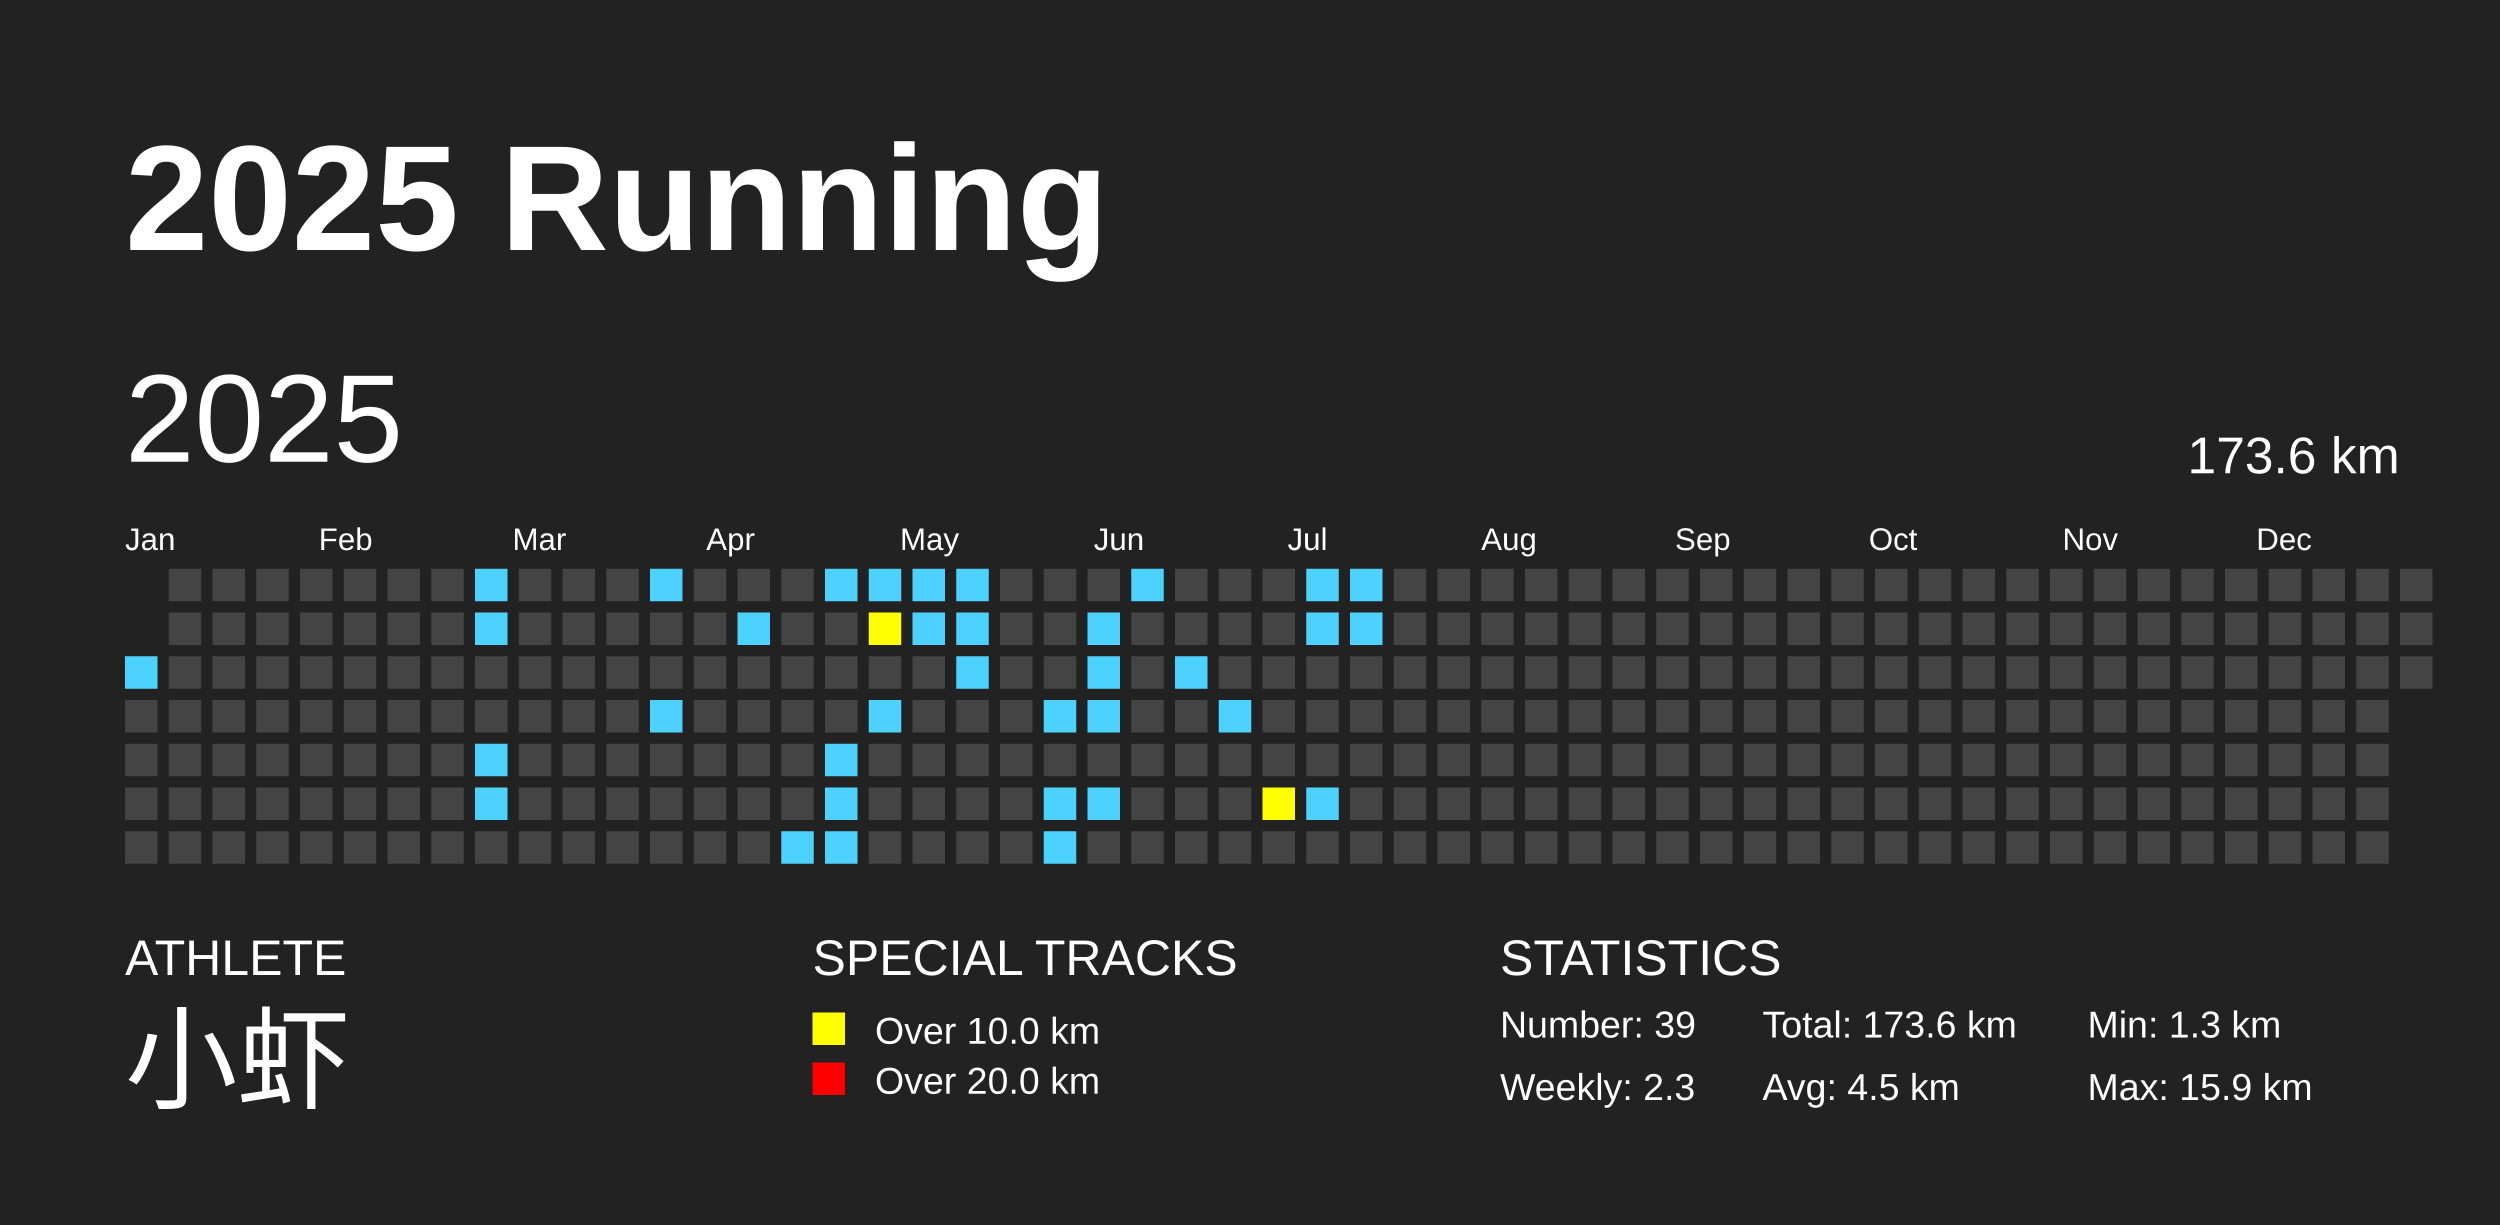
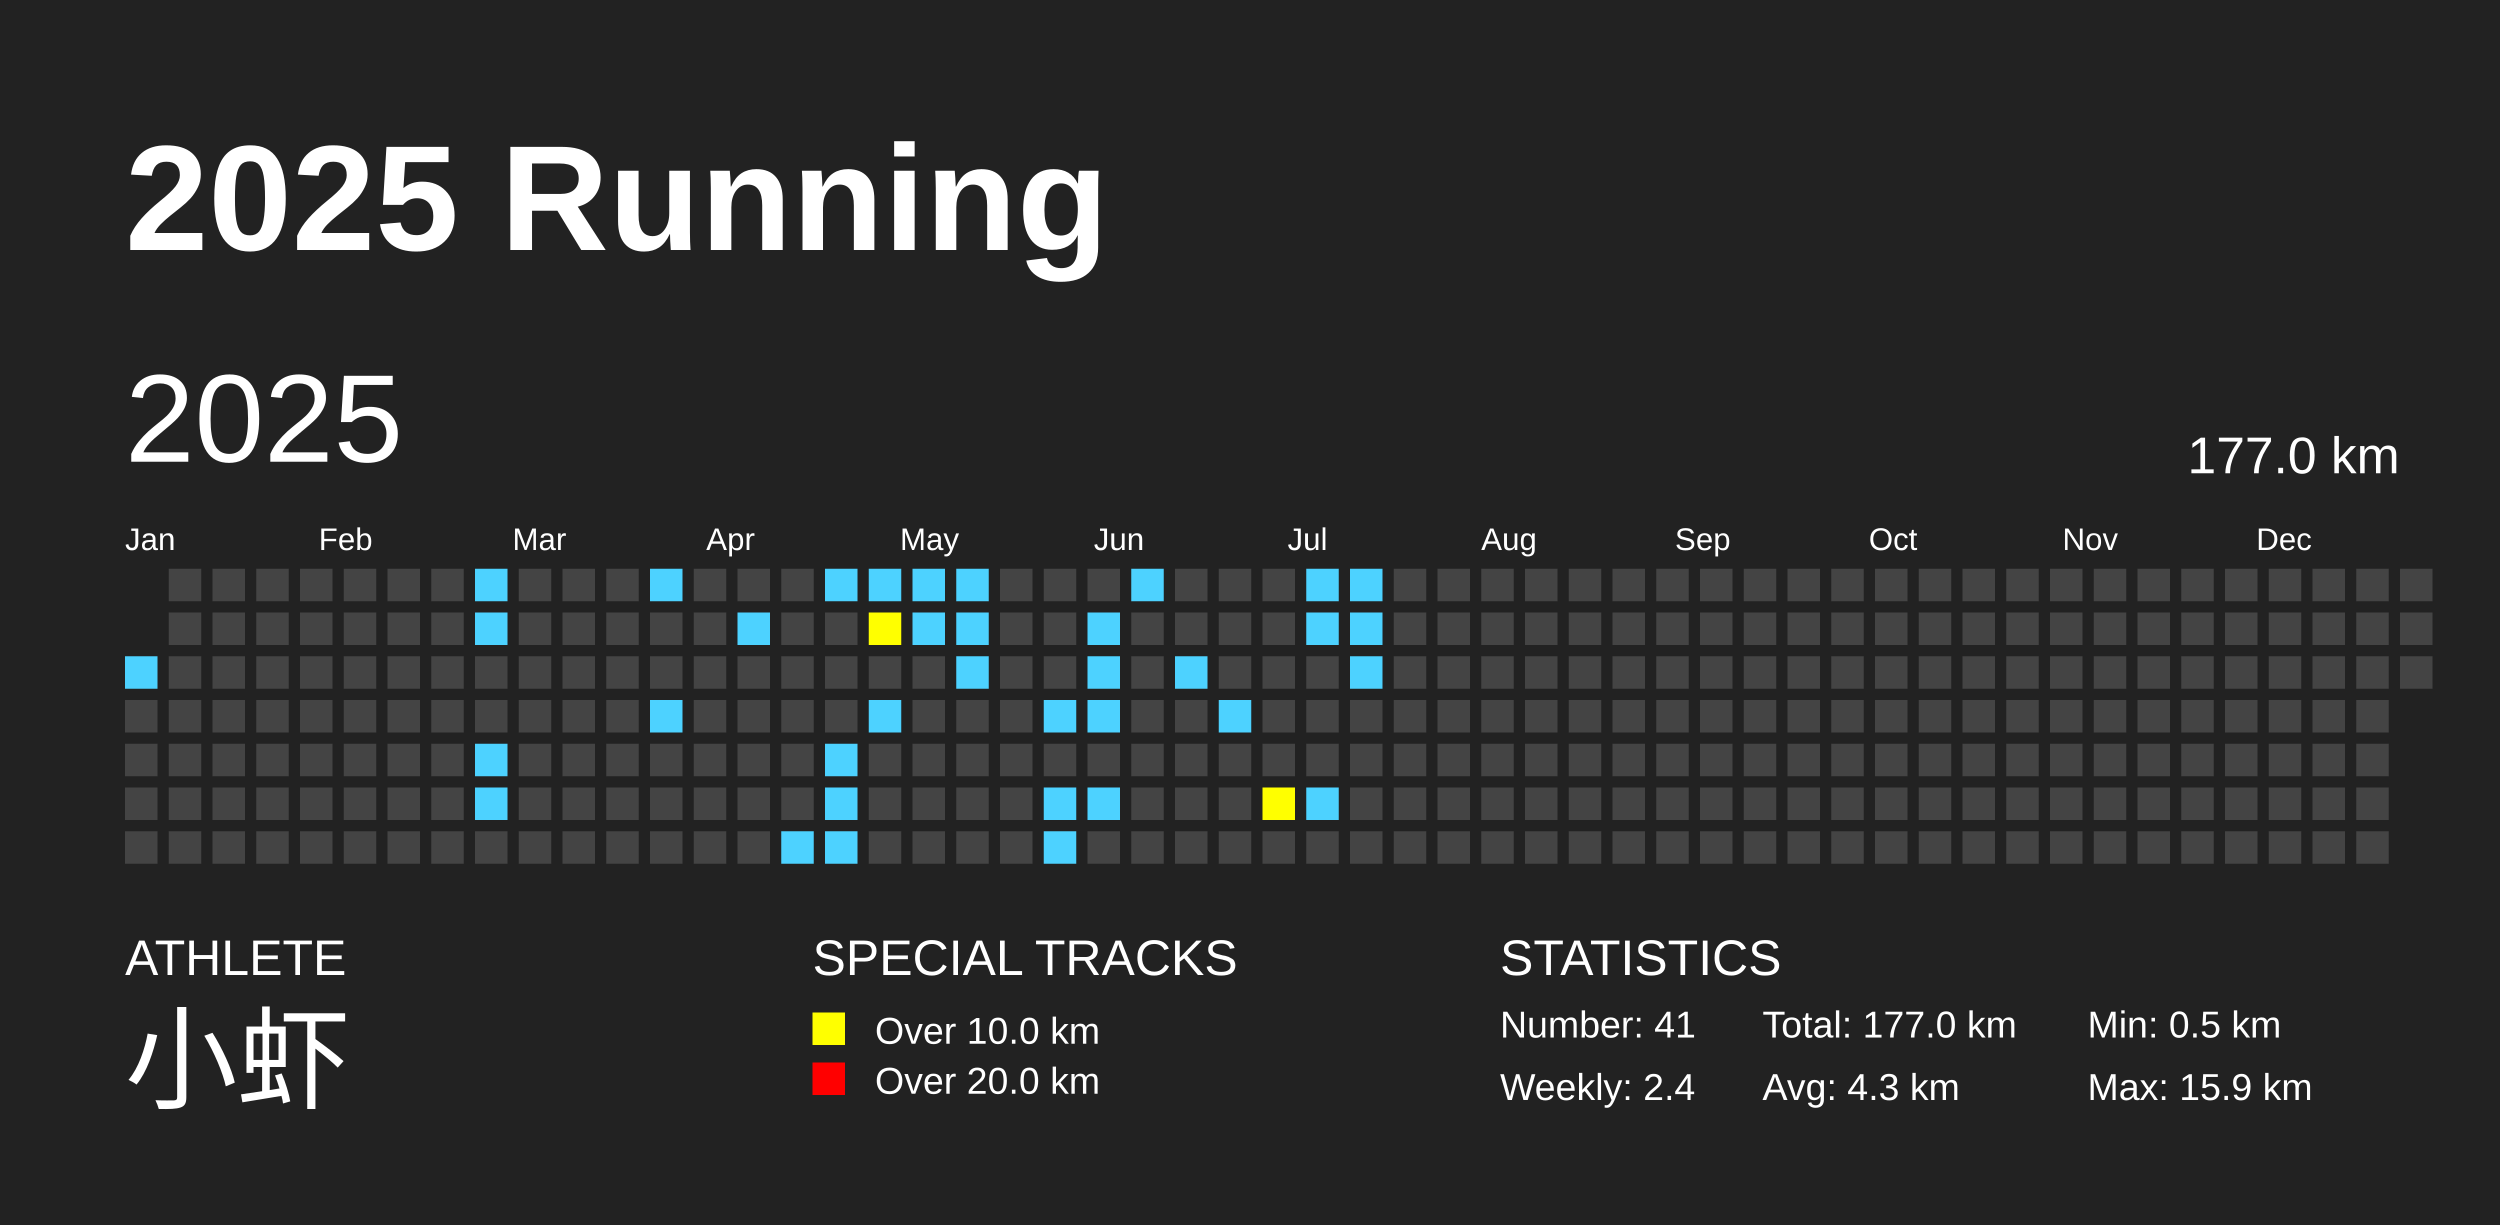
<svg xmlns="http://www.w3.org/2000/svg" baseProfile="full" height="98mm" version="1.1" viewBox="0,0,200,98" width="200mm">
  <defs />
  <rect fill="#222222" height="98" width="200" x="0" y="0" />
  <text fill="#FFFFFF" style="font-size:12px; font-family:Arial; font-weight:bold;" x="10" y="20">2025 Running</text>
  <text fill="#FFFFFF" style="font-size:4px; font-family:Arial" x="10" y="78">ATHLETE</text>
  <text fill="#FFFFFF" style="font-size:9px; font-family:Arial" x="10" y="88">小虾</text>
  <text fill="#FFFFFF" style="font-size:4px; font-family:Arial" x="65" y="78">SPECIAL TRACKS</text>
  <rect fill="yellow" height="2.6" width="2.6" x="65" y="81" />
  <text fill="#FFFFFF" style="font-size:3px; font-family:Arial" x="70" y="83.5">Over 10.0 km</text>
  <rect fill="red" height="2.6" width="2.6" x="65" y="85" />
  <text fill="#FFFFFF" style="font-size:3px; font-family:Arial" x="70" y="87.5">Over 20.0 km</text>
  <text fill="#FFFFFF" style="font-size:4px; font-family:Arial" x="120" y="78">STATISTICS</text>
-   <text fill="#FFFFFF" style="font-size:3px; font-family:Arial" x="120" y="83">Number: 39</text>
-   <text fill="#FFFFFF" style="font-size:3px; font-family:Arial" x="120" y="88">Weekly: 2.3</text>
-   <text fill="#FFFFFF" style="font-size:3px; font-family:Arial" x="141" y="83">Total: 173.6 km</text>
-   <text fill="#FFFFFF" style="font-size:3px; font-family:Arial" x="141" y="88">Avg: 4.5 km</text>
-   <text fill="#FFFFFF" style="font-size:3px; font-family:Arial" x="167" y="83">Min: 1.3 km</text>
+   <text fill="#FFFFFF" style="font-size:3px; font-family:Arial" x="120" y="83">Number: 41</text>
+   <text fill="#FFFFFF" style="font-size:3px; font-family:Arial" x="120" y="88">Weekly: 2.4</text>
+   <text fill="#FFFFFF" style="font-size:3px; font-family:Arial" x="141" y="83">Total: 177.0 km</text>
+   <text fill="#FFFFFF" style="font-size:3px; font-family:Arial" x="141" y="88">Avg: 4.3 km</text>
+   <text fill="#FFFFFF" style="font-size:3px; font-family:Arial" x="167" y="83">Min: 0.5 km</text>
  <text fill="#FFFFFF" style="font-size:3px; font-family:Arial" x="167" y="88">Max: 15.9 km</text>
  <text dominant-baseline="hanging" fill="#FFFFFF" style="font-size:10.0px; font-family:Arial;" x="10" y="30">2025</text>
-   <text dominant-baseline="hanging" fill="#FFFFFF" style="font-size:4.125px; font-family:Arial;" x="175" y="35">173.6 km</text>
+   <text dominant-baseline="hanging" fill="#FFFFFF" style="font-size:4.125px; font-family:Arial;" x="175" y="35">177.0 km</text>
  <text fill="#FFFFFF" style="font-size:2.5px; font-family:Arial" x="10.0" y="44">Jan</text>
  <text fill="#FFFFFF" style="font-size:2.5px; font-family:Arial" x="25.5" y="44">Feb</text>
  <text fill="#FFFFFF" style="font-size:2.5px; font-family:Arial" x="41.0" y="44">Mar</text>
  <text fill="#FFFFFF" style="font-size:2.5px; font-family:Arial" x="56.5" y="44">Apr</text>
  <text fill="#FFFFFF" style="font-size:2.5px; font-family:Arial" x="72.0" y="44">May</text>
  <text fill="#FFFFFF" style="font-size:2.5px; font-family:Arial" x="87.5" y="44">Jun</text>
  <text fill="#FFFFFF" style="font-size:2.5px; font-family:Arial" x="103.0" y="44">Jul</text>
  <text fill="#FFFFFF" style="font-size:2.5px; font-family:Arial" x="118.5" y="44">Aug</text>
  <text fill="#FFFFFF" style="font-size:2.5px; font-family:Arial" x="134.0" y="44">Sep</text>
  <text fill="#FFFFFF" style="font-size:2.5px; font-family:Arial" x="149.5" y="44">Oct</text>
  <text fill="#FFFFFF" style="font-size:2.5px; font-family:Arial" x="165.0" y="44">Nov</text>
  <text fill="#FFFFFF" style="font-size:2.5px; font-family:Arial" x="180.5" y="44">Dec</text>
  <rect fill="#4DD2FF" height="2.6" width="2.6" x="10.0" y="52.5" />
  <rect fill="#444444" height="2.6" width="2.6" x="10.0" y="56.0" />
  <rect fill="#444444" height="2.6" width="2.6" x="10.0" y="59.5" />
  <rect fill="#444444" height="2.6" width="2.6" x="10.0" y="63.0" />
  <rect fill="#444444" height="2.6" width="2.6" x="10.0" y="66.5" />
  <rect fill="#444444" height="2.6" width="2.6" x="13.5" y="45.5" />
  <rect fill="#444444" height="2.6" width="2.6" x="13.5" y="49.0" />
  <rect fill="#444444" height="2.6" width="2.6" x="13.5" y="52.5" />
  <rect fill="#444444" height="2.6" width="2.6" x="13.5" y="56.0" />
  <rect fill="#444444" height="2.6" width="2.6" x="13.5" y="59.5" />
  <rect fill="#444444" height="2.6" width="2.6" x="13.5" y="63.0" />
  <rect fill="#444444" height="2.6" width="2.6" x="13.5" y="66.5" />
  <rect fill="#444444" height="2.6" width="2.6" x="17.0" y="45.5" />
  <rect fill="#444444" height="2.6" width="2.6" x="17.0" y="49.0" />
  <rect fill="#444444" height="2.6" width="2.6" x="17.0" y="52.5" />
  <rect fill="#444444" height="2.6" width="2.6" x="17.0" y="56.0" />
  <rect fill="#444444" height="2.6" width="2.6" x="17.0" y="59.5" />
  <rect fill="#444444" height="2.6" width="2.6" x="17.0" y="63.0" />
  <rect fill="#444444" height="2.6" width="2.6" x="17.0" y="66.5" />
  <rect fill="#444444" height="2.6" width="2.6" x="20.5" y="45.5" />
  <rect fill="#444444" height="2.6" width="2.6" x="20.5" y="49.0" />
  <rect fill="#444444" height="2.6" width="2.6" x="20.5" y="52.5" />
  <rect fill="#444444" height="2.6" width="2.6" x="20.5" y="56.0" />
  <rect fill="#444444" height="2.6" width="2.6" x="20.5" y="59.5" />
  <rect fill="#444444" height="2.6" width="2.6" x="20.5" y="63.0" />
  <rect fill="#444444" height="2.6" width="2.6" x="20.5" y="66.5" />
  <rect fill="#444444" height="2.6" width="2.6" x="24.0" y="45.5" />
  <rect fill="#444444" height="2.6" width="2.6" x="24.0" y="49.0" />
  <rect fill="#444444" height="2.6" width="2.6" x="24.0" y="52.5" />
  <rect fill="#444444" height="2.6" width="2.6" x="24.0" y="56.0" />
  <rect fill="#444444" height="2.6" width="2.6" x="24.0" y="59.5" />
  <rect fill="#444444" height="2.6" width="2.6" x="24.0" y="63.0" />
  <rect fill="#444444" height="2.6" width="2.6" x="24.0" y="66.5" />
  <rect fill="#444444" height="2.6" width="2.6" x="27.5" y="45.5" />
  <rect fill="#444444" height="2.6" width="2.6" x="27.5" y="49.0" />
  <rect fill="#444444" height="2.6" width="2.6" x="27.5" y="52.5" />
  <rect fill="#444444" height="2.6" width="2.6" x="27.5" y="56.0" />
  <rect fill="#444444" height="2.6" width="2.6" x="27.5" y="59.5" />
  <rect fill="#444444" height="2.6" width="2.6" x="27.5" y="63.0" />
  <rect fill="#444444" height="2.6" width="2.6" x="27.5" y="66.5" />
  <rect fill="#444444" height="2.6" width="2.6" x="31.0" y="45.5" />
  <rect fill="#444444" height="2.6" width="2.6" x="31.0" y="49.0" />
  <rect fill="#444444" height="2.6" width="2.6" x="31.0" y="52.5" />
  <rect fill="#444444" height="2.6" width="2.6" x="31.0" y="56.0" />
  <rect fill="#444444" height="2.6" width="2.6" x="31.0" y="59.5" />
  <rect fill="#444444" height="2.6" width="2.6" x="31.0" y="63.0" />
  <rect fill="#444444" height="2.6" width="2.6" x="31.0" y="66.5" />
  <rect fill="#444444" height="2.6" width="2.6" x="34.5" y="45.5" />
  <rect fill="#444444" height="2.6" width="2.6" x="34.5" y="49.0" />
  <rect fill="#444444" height="2.6" width="2.6" x="34.5" y="52.5" />
  <rect fill="#444444" height="2.6" width="2.6" x="34.5" y="56.0" />
  <rect fill="#444444" height="2.6" width="2.6" x="34.5" y="59.5" />
  <rect fill="#444444" height="2.6" width="2.6" x="34.5" y="63.0" />
  <rect fill="#444444" height="2.6" width="2.6" x="34.5" y="66.5" />
  <rect fill="#4DD2FF" height="2.6" width="2.6" x="38.0" y="45.5" />
  <rect fill="#4DD2FF" height="2.6" width="2.6" x="38.0" y="49.0" />
  <rect fill="#444444" height="2.6" width="2.6" x="38.0" y="52.5" />
  <rect fill="#444444" height="2.6" width="2.6" x="38.0" y="56.0" />
  <rect fill="#4DD2FF" height="2.6" width="2.6" x="38.0" y="59.5" />
  <rect fill="#4DD2FF" height="2.6" width="2.6" x="38.0" y="63.0" />
  <rect fill="#444444" height="2.6" width="2.6" x="38.0" y="66.5" />
  <rect fill="#444444" height="2.6" width="2.6" x="41.5" y="45.5" />
  <rect fill="#444444" height="2.6" width="2.6" x="41.5" y="49.0" />
  <rect fill="#444444" height="2.6" width="2.6" x="41.5" y="52.5" />
  <rect fill="#444444" height="2.6" width="2.6" x="41.5" y="56.0" />
  <rect fill="#444444" height="2.6" width="2.6" x="41.5" y="59.5" />
  <rect fill="#444444" height="2.6" width="2.6" x="41.5" y="63.0" />
  <rect fill="#444444" height="2.6" width="2.6" x="41.5" y="66.5" />
  <rect fill="#444444" height="2.6" width="2.6" x="45.0" y="45.5" />
  <rect fill="#444444" height="2.6" width="2.6" x="45.0" y="49.0" />
  <rect fill="#444444" height="2.6" width="2.6" x="45.0" y="52.5" />
  <rect fill="#444444" height="2.6" width="2.6" x="45.0" y="56.0" />
  <rect fill="#444444" height="2.6" width="2.6" x="45.0" y="59.5" />
  <rect fill="#444444" height="2.6" width="2.6" x="45.0" y="63.0" />
  <rect fill="#444444" height="2.6" width="2.6" x="45.0" y="66.5" />
  <rect fill="#444444" height="2.6" width="2.6" x="48.5" y="45.5" />
  <rect fill="#444444" height="2.6" width="2.6" x="48.5" y="49.0" />
  <rect fill="#444444" height="2.6" width="2.6" x="48.5" y="52.5" />
  <rect fill="#444444" height="2.6" width="2.6" x="48.5" y="56.0" />
  <rect fill="#444444" height="2.6" width="2.6" x="48.5" y="59.5" />
  <rect fill="#444444" height="2.6" width="2.6" x="48.5" y="63.0" />
  <rect fill="#444444" height="2.6" width="2.6" x="48.5" y="66.5" />
  <rect fill="#4DD2FF" height="2.6" width="2.6" x="52.0" y="45.5" />
  <rect fill="#444444" height="2.6" width="2.6" x="52.0" y="49.0" />
  <rect fill="#444444" height="2.6" width="2.6" x="52.0" y="52.5" />
  <rect fill="#4DD2FF" height="2.6" width="2.6" x="52.0" y="56.0" />
  <rect fill="#444444" height="2.6" width="2.6" x="52.0" y="59.5" />
  <rect fill="#444444" height="2.6" width="2.6" x="52.0" y="63.0" />
  <rect fill="#444444" height="2.6" width="2.6" x="52.0" y="66.5" />
  <rect fill="#444444" height="2.6" width="2.6" x="55.5" y="45.5" />
  <rect fill="#444444" height="2.6" width="2.6" x="55.5" y="49.0" />
  <rect fill="#444444" height="2.6" width="2.6" x="55.5" y="52.5" />
  <rect fill="#444444" height="2.6" width="2.6" x="55.5" y="56.0" />
  <rect fill="#444444" height="2.6" width="2.6" x="55.5" y="59.5" />
  <rect fill="#444444" height="2.6" width="2.6" x="55.5" y="63.0" />
  <rect fill="#444444" height="2.6" width="2.6" x="55.5" y="66.5" />
  <rect fill="#444444" height="2.6" width="2.6" x="59.0" y="45.5" />
  <rect fill="#4DD2FF" height="2.6" width="2.6" x="59.0" y="49.0" />
  <rect fill="#444444" height="2.6" width="2.6" x="59.0" y="52.5" />
  <rect fill="#444444" height="2.6" width="2.6" x="59.0" y="56.0" />
  <rect fill="#444444" height="2.6" width="2.6" x="59.0" y="59.5" />
  <rect fill="#444444" height="2.6" width="2.6" x="59.0" y="63.0" />
  <rect fill="#444444" height="2.6" width="2.6" x="59.0" y="66.5" />
  <rect fill="#444444" height="2.6" width="2.6" x="62.5" y="45.5" />
  <rect fill="#444444" height="2.6" width="2.6" x="62.5" y="49.0" />
  <rect fill="#444444" height="2.6" width="2.6" x="62.5" y="52.5" />
  <rect fill="#444444" height="2.6" width="2.6" x="62.5" y="56.0" />
  <rect fill="#444444" height="2.6" width="2.6" x="62.5" y="59.5" />
  <rect fill="#444444" height="2.6" width="2.6" x="62.5" y="63.0" />
  <rect fill="#4DD2FF" height="2.6" width="2.6" x="62.5" y="66.5" />
  <rect fill="#4DD2FF" height="2.6" width="2.6" x="66.0" y="45.5" />
  <rect fill="#444444" height="2.6" width="2.6" x="66.0" y="49.0" />
  <rect fill="#444444" height="2.6" width="2.6" x="66.0" y="52.5" />
  <rect fill="#444444" height="2.6" width="2.6" x="66.0" y="56.0" />
  <rect fill="#4DD2FF" height="2.6" width="2.6" x="66.0" y="59.5" />
  <rect fill="#4DD2FF" height="2.6" width="2.6" x="66.0" y="63.0" />
  <rect fill="#4DD2FF" height="2.6" width="2.6" x="66.0" y="66.5" />
  <rect fill="#4DD2FF" height="2.6" width="2.6" x="69.5" y="45.5" />
  <rect fill="yellow" height="2.6" width="2.6" x="69.5" y="49.0" />
  <rect fill="#444444" height="2.6" width="2.6" x="69.5" y="52.5" />
  <rect fill="#4DD2FF" height="2.6" width="2.6" x="69.5" y="56.0" />
  <rect fill="#444444" height="2.6" width="2.6" x="69.5" y="59.5" />
  <rect fill="#444444" height="2.6" width="2.6" x="69.5" y="63.0" />
  <rect fill="#444444" height="2.6" width="2.6" x="69.5" y="66.5" />
  <rect fill="#4DD2FF" height="2.6" width="2.6" x="73.0" y="45.5" />
  <rect fill="#4DD2FF" height="2.6" width="2.6" x="73.0" y="49.0" />
  <rect fill="#444444" height="2.6" width="2.6" x="73.0" y="52.5" />
  <rect fill="#444444" height="2.6" width="2.6" x="73.0" y="56.0" />
  <rect fill="#444444" height="2.6" width="2.6" x="73.0" y="59.5" />
  <rect fill="#444444" height="2.6" width="2.6" x="73.0" y="63.0" />
  <rect fill="#444444" height="2.6" width="2.6" x="73.0" y="66.5" />
  <rect fill="#4DD2FF" height="2.6" width="2.6" x="76.5" y="45.5" />
  <rect fill="#4DD2FF" height="2.6" width="2.6" x="76.5" y="49.0" />
  <rect fill="#4DD2FF" height="2.6" width="2.6" x="76.5" y="52.5" />
  <rect fill="#444444" height="2.6" width="2.6" x="76.5" y="56.0" />
  <rect fill="#444444" height="2.6" width="2.6" x="76.5" y="59.5" />
  <rect fill="#444444" height="2.6" width="2.6" x="76.5" y="63.0" />
  <rect fill="#444444" height="2.6" width="2.6" x="76.5" y="66.5" />
  <rect fill="#444444" height="2.6" width="2.6" x="80.0" y="45.5" />
  <rect fill="#444444" height="2.6" width="2.6" x="80.0" y="49.0" />
  <rect fill="#444444" height="2.6" width="2.6" x="80.0" y="52.5" />
  <rect fill="#444444" height="2.6" width="2.6" x="80.0" y="56.0" />
  <rect fill="#444444" height="2.6" width="2.6" x="80.0" y="59.5" />
  <rect fill="#444444" height="2.6" width="2.6" x="80.0" y="63.0" />
  <rect fill="#444444" height="2.6" width="2.6" x="80.0" y="66.5" />
  <rect fill="#444444" height="2.6" width="2.6" x="83.5" y="45.5" />
  <rect fill="#444444" height="2.6" width="2.6" x="83.5" y="49.0" />
  <rect fill="#444444" height="2.6" width="2.6" x="83.5" y="52.5" />
  <rect fill="#4DD2FF" height="2.6" width="2.6" x="83.5" y="56.0" />
  <rect fill="#444444" height="2.6" width="2.6" x="83.5" y="59.5" />
  <rect fill="#4DD2FF" height="2.6" width="2.6" x="83.5" y="63.0" />
  <rect fill="#4DD2FF" height="2.6" width="2.6" x="83.5" y="66.5" />
  <rect fill="#444444" height="2.6" width="2.6" x="87.0" y="45.5" />
  <rect fill="#4DD2FF" height="2.6" width="2.6" x="87.0" y="49.0" />
  <rect fill="#4DD2FF" height="2.6" width="2.6" x="87.0" y="52.5" />
  <rect fill="#4DD2FF" height="2.6" width="2.6" x="87.0" y="56.0" />
  <rect fill="#444444" height="2.6" width="2.6" x="87.0" y="59.5" />
  <rect fill="#4DD2FF" height="2.6" width="2.6" x="87.0" y="63.0" />
  <rect fill="#444444" height="2.6" width="2.6" x="87.0" y="66.5" />
  <rect fill="#4DD2FF" height="2.6" width="2.6" x="90.5" y="45.5" />
  <rect fill="#444444" height="2.6" width="2.6" x="90.5" y="49.0" />
  <rect fill="#444444" height="2.6" width="2.6" x="90.5" y="52.5" />
  <rect fill="#444444" height="2.6" width="2.6" x="90.5" y="56.0" />
  <rect fill="#444444" height="2.6" width="2.6" x="90.5" y="59.5" />
  <rect fill="#444444" height="2.6" width="2.6" x="90.5" y="63.0" />
  <rect fill="#444444" height="2.6" width="2.6" x="90.5" y="66.5" />
  <rect fill="#444444" height="2.6" width="2.6" x="94.0" y="45.5" />
  <rect fill="#444444" height="2.6" width="2.6" x="94.0" y="49.0" />
  <rect fill="#4DD2FF" height="2.6" width="2.6" x="94.0" y="52.5" />
  <rect fill="#444444" height="2.6" width="2.6" x="94.0" y="56.0" />
  <rect fill="#444444" height="2.6" width="2.6" x="94.0" y="59.5" />
  <rect fill="#444444" height="2.6" width="2.6" x="94.0" y="63.0" />
  <rect fill="#444444" height="2.6" width="2.6" x="94.0" y="66.5" />
  <rect fill="#444444" height="2.6" width="2.6" x="97.5" y="45.5" />
  <rect fill="#444444" height="2.6" width="2.6" x="97.5" y="49.0" />
  <rect fill="#444444" height="2.6" width="2.6" x="97.5" y="52.5" />
  <rect fill="#4DD2FF" height="2.6" width="2.6" x="97.5" y="56.0" />
  <rect fill="#444444" height="2.6" width="2.6" x="97.5" y="59.5" />
  <rect fill="#444444" height="2.6" width="2.6" x="97.5" y="63.0" />
  <rect fill="#444444" height="2.6" width="2.6" x="97.5" y="66.5" />
  <rect fill="#444444" height="2.6" width="2.6" x="101.0" y="45.5" />
  <rect fill="#444444" height="2.6" width="2.6" x="101.0" y="49.0" />
  <rect fill="#444444" height="2.6" width="2.6" x="101.0" y="52.5" />
  <rect fill="#444444" height="2.6" width="2.6" x="101.0" y="56.0" />
  <rect fill="#444444" height="2.6" width="2.6" x="101.0" y="59.5" />
  <rect fill="yellow" height="2.6" width="2.6" x="101.0" y="63.0" />
  <rect fill="#444444" height="2.6" width="2.6" x="101.0" y="66.5" />
  <rect fill="#4DD2FF" height="2.6" width="2.6" x="104.5" y="45.5" />
  <rect fill="#4DD2FF" height="2.6" width="2.6" x="104.5" y="49.0" />
  <rect fill="#444444" height="2.6" width="2.6" x="104.5" y="52.5" />
  <rect fill="#444444" height="2.6" width="2.6" x="104.5" y="56.0" />
  <rect fill="#444444" height="2.6" width="2.6" x="104.5" y="59.5" />
  <rect fill="#4DD2FF" height="2.6" width="2.6" x="104.5" y="63.0" />
  <rect fill="#444444" height="2.6" width="2.6" x="104.5" y="66.5" />
  <rect fill="#4DD2FF" height="2.6" width="2.6" x="108.0" y="45.5" />
  <rect fill="#4DD2FF" height="2.6" width="2.6" x="108.0" y="49.0" />
-   <rect fill="#444444" height="2.6" width="2.6" x="108.0" y="52.5" />
+   <rect fill="#4DD2FF" height="2.6" width="2.6" x="108.0" y="52.5" />
  <rect fill="#444444" height="2.6" width="2.6" x="108.0" y="56.0" />
  <rect fill="#444444" height="2.6" width="2.6" x="108.0" y="59.5" />
  <rect fill="#444444" height="2.6" width="2.6" x="108.0" y="63.0" />
  <rect fill="#444444" height="2.6" width="2.6" x="108.0" y="66.5" />
  <rect fill="#444444" height="2.6" width="2.6" x="111.5" y="45.5" />
  <rect fill="#444444" height="2.6" width="2.6" x="111.5" y="49.0" />
  <rect fill="#444444" height="2.6" width="2.6" x="111.5" y="52.5" />
  <rect fill="#444444" height="2.6" width="2.6" x="111.5" y="56.0" />
  <rect fill="#444444" height="2.6" width="2.6" x="111.5" y="59.5" />
  <rect fill="#444444" height="2.6" width="2.6" x="111.5" y="63.0" />
  <rect fill="#444444" height="2.6" width="2.6" x="111.5" y="66.5" />
  <rect fill="#444444" height="2.6" width="2.6" x="115.0" y="45.5" />
  <rect fill="#444444" height="2.6" width="2.6" x="115.0" y="49.0" />
  <rect fill="#444444" height="2.6" width="2.6" x="115.0" y="52.5" />
  <rect fill="#444444" height="2.6" width="2.6" x="115.0" y="56.0" />
  <rect fill="#444444" height="2.6" width="2.6" x="115.0" y="59.5" />
  <rect fill="#444444" height="2.6" width="2.6" x="115.0" y="63.0" />
  <rect fill="#444444" height="2.6" width="2.6" x="115.0" y="66.5" />
  <rect fill="#444444" height="2.6" width="2.6" x="118.5" y="45.5" />
  <rect fill="#444444" height="2.6" width="2.6" x="118.5" y="49.0" />
  <rect fill="#444444" height="2.6" width="2.6" x="118.5" y="52.5" />
  <rect fill="#444444" height="2.6" width="2.6" x="118.5" y="56.0" />
  <rect fill="#444444" height="2.6" width="2.6" x="118.5" y="59.5" />
  <rect fill="#444444" height="2.6" width="2.6" x="118.5" y="63.0" />
  <rect fill="#444444" height="2.6" width="2.6" x="118.5" y="66.5" />
  <rect fill="#444444" height="2.6" width="2.6" x="122.0" y="45.5" />
  <rect fill="#444444" height="2.6" width="2.6" x="122.0" y="49.0" />
  <rect fill="#444444" height="2.6" width="2.6" x="122.0" y="52.5" />
  <rect fill="#444444" height="2.6" width="2.6" x="122.0" y="56.0" />
  <rect fill="#444444" height="2.6" width="2.6" x="122.0" y="59.5" />
  <rect fill="#444444" height="2.6" width="2.6" x="122.0" y="63.0" />
  <rect fill="#444444" height="2.6" width="2.6" x="122.0" y="66.5" />
  <rect fill="#444444" height="2.6" width="2.6" x="125.5" y="45.5" />
  <rect fill="#444444" height="2.6" width="2.6" x="125.5" y="49.0" />
  <rect fill="#444444" height="2.6" width="2.6" x="125.5" y="52.5" />
  <rect fill="#444444" height="2.6" width="2.6" x="125.5" y="56.0" />
  <rect fill="#444444" height="2.6" width="2.6" x="125.5" y="59.5" />
  <rect fill="#444444" height="2.6" width="2.6" x="125.5" y="63.0" />
  <rect fill="#444444" height="2.6" width="2.6" x="125.5" y="66.5" />
  <rect fill="#444444" height="2.6" width="2.6" x="129.0" y="45.5" />
  <rect fill="#444444" height="2.6" width="2.6" x="129.0" y="49.0" />
  <rect fill="#444444" height="2.6" width="2.6" x="129.0" y="52.5" />
  <rect fill="#444444" height="2.6" width="2.6" x="129.0" y="56.0" />
  <rect fill="#444444" height="2.6" width="2.6" x="129.0" y="59.5" />
  <rect fill="#444444" height="2.6" width="2.6" x="129.0" y="63.0" />
  <rect fill="#444444" height="2.6" width="2.6" x="129.0" y="66.5" />
  <rect fill="#444444" height="2.6" width="2.6" x="132.5" y="45.5" />
  <rect fill="#444444" height="2.6" width="2.6" x="132.5" y="49.0" />
  <rect fill="#444444" height="2.6" width="2.6" x="132.5" y="52.5" />
  <rect fill="#444444" height="2.6" width="2.6" x="132.5" y="56.0" />
  <rect fill="#444444" height="2.6" width="2.6" x="132.5" y="59.5" />
  <rect fill="#444444" height="2.6" width="2.6" x="132.5" y="63.0" />
  <rect fill="#444444" height="2.6" width="2.6" x="132.5" y="66.5" />
  <rect fill="#444444" height="2.6" width="2.6" x="136.0" y="45.5" />
  <rect fill="#444444" height="2.6" width="2.6" x="136.0" y="49.0" />
  <rect fill="#444444" height="2.6" width="2.6" x="136.0" y="52.5" />
  <rect fill="#444444" height="2.6" width="2.6" x="136.0" y="56.0" />
  <rect fill="#444444" height="2.6" width="2.6" x="136.0" y="59.5" />
  <rect fill="#444444" height="2.6" width="2.6" x="136.0" y="63.0" />
  <rect fill="#444444" height="2.6" width="2.6" x="136.0" y="66.5" />
  <rect fill="#444444" height="2.6" width="2.6" x="139.5" y="45.5" />
  <rect fill="#444444" height="2.6" width="2.6" x="139.5" y="49.0" />
  <rect fill="#444444" height="2.6" width="2.6" x="139.5" y="52.5" />
  <rect fill="#444444" height="2.6" width="2.6" x="139.5" y="56.0" />
  <rect fill="#444444" height="2.6" width="2.6" x="139.5" y="59.5" />
  <rect fill="#444444" height="2.6" width="2.6" x="139.5" y="63.0" />
  <rect fill="#444444" height="2.6" width="2.6" x="139.5" y="66.5" />
  <rect fill="#444444" height="2.6" width="2.6" x="143.0" y="45.5" />
  <rect fill="#444444" height="2.6" width="2.6" x="143.0" y="49.0" />
  <rect fill="#444444" height="2.6" width="2.6" x="143.0" y="52.5" />
  <rect fill="#444444" height="2.6" width="2.6" x="143.0" y="56.0" />
  <rect fill="#444444" height="2.6" width="2.6" x="143.0" y="59.5" />
  <rect fill="#444444" height="2.6" width="2.6" x="143.0" y="63.0" />
  <rect fill="#444444" height="2.6" width="2.6" x="143.0" y="66.5" />
  <rect fill="#444444" height="2.6" width="2.6" x="146.5" y="45.5" />
  <rect fill="#444444" height="2.6" width="2.6" x="146.5" y="49.0" />
  <rect fill="#444444" height="2.6" width="2.6" x="146.5" y="52.5" />
  <rect fill="#444444" height="2.6" width="2.6" x="146.5" y="56.0" />
  <rect fill="#444444" height="2.6" width="2.6" x="146.5" y="59.5" />
  <rect fill="#444444" height="2.6" width="2.6" x="146.5" y="63.0" />
  <rect fill="#444444" height="2.6" width="2.6" x="146.5" y="66.5" />
  <rect fill="#444444" height="2.6" width="2.6" x="150.0" y="45.5" />
  <rect fill="#444444" height="2.6" width="2.6" x="150.0" y="49.0" />
  <rect fill="#444444" height="2.6" width="2.6" x="150.0" y="52.5" />
  <rect fill="#444444" height="2.6" width="2.6" x="150.0" y="56.0" />
  <rect fill="#444444" height="2.6" width="2.6" x="150.0" y="59.5" />
  <rect fill="#444444" height="2.6" width="2.6" x="150.0" y="63.0" />
  <rect fill="#444444" height="2.6" width="2.6" x="150.0" y="66.5" />
  <rect fill="#444444" height="2.6" width="2.6" x="153.5" y="45.5" />
  <rect fill="#444444" height="2.6" width="2.6" x="153.5" y="49.0" />
  <rect fill="#444444" height="2.6" width="2.6" x="153.5" y="52.5" />
  <rect fill="#444444" height="2.6" width="2.6" x="153.5" y="56.0" />
  <rect fill="#444444" height="2.6" width="2.6" x="153.5" y="59.5" />
  <rect fill="#444444" height="2.6" width="2.6" x="153.5" y="63.0" />
  <rect fill="#444444" height="2.6" width="2.6" x="153.5" y="66.5" />
  <rect fill="#444444" height="2.6" width="2.6" x="157.0" y="45.5" />
  <rect fill="#444444" height="2.6" width="2.6" x="157.0" y="49.0" />
  <rect fill="#444444" height="2.6" width="2.6" x="157.0" y="52.5" />
  <rect fill="#444444" height="2.6" width="2.6" x="157.0" y="56.0" />
  <rect fill="#444444" height="2.6" width="2.6" x="157.0" y="59.5" />
  <rect fill="#444444" height="2.6" width="2.6" x="157.0" y="63.0" />
  <rect fill="#444444" height="2.6" width="2.6" x="157.0" y="66.5" />
  <rect fill="#444444" height="2.6" width="2.6" x="160.5" y="45.5" />
  <rect fill="#444444" height="2.6" width="2.6" x="160.5" y="49.0" />
  <rect fill="#444444" height="2.6" width="2.6" x="160.5" y="52.5" />
  <rect fill="#444444" height="2.6" width="2.6" x="160.5" y="56.0" />
  <rect fill="#444444" height="2.6" width="2.6" x="160.5" y="59.5" />
  <rect fill="#444444" height="2.6" width="2.6" x="160.5" y="63.0" />
  <rect fill="#444444" height="2.6" width="2.6" x="160.5" y="66.5" />
  <rect fill="#444444" height="2.6" width="2.6" x="164.0" y="45.5" />
  <rect fill="#444444" height="2.6" width="2.6" x="164.0" y="49.0" />
  <rect fill="#444444" height="2.6" width="2.6" x="164.0" y="52.5" />
  <rect fill="#444444" height="2.6" width="2.6" x="164.0" y="56.0" />
  <rect fill="#444444" height="2.6" width="2.6" x="164.0" y="59.5" />
  <rect fill="#444444" height="2.6" width="2.6" x="164.0" y="63.0" />
  <rect fill="#444444" height="2.6" width="2.6" x="164.0" y="66.5" />
  <rect fill="#444444" height="2.6" width="2.6" x="167.5" y="45.5" />
  <rect fill="#444444" height="2.6" width="2.6" x="167.5" y="49.0" />
  <rect fill="#444444" height="2.6" width="2.6" x="167.5" y="52.5" />
  <rect fill="#444444" height="2.6" width="2.6" x="167.5" y="56.0" />
  <rect fill="#444444" height="2.6" width="2.6" x="167.5" y="59.5" />
  <rect fill="#444444" height="2.6" width="2.6" x="167.5" y="63.0" />
  <rect fill="#444444" height="2.6" width="2.6" x="167.5" y="66.5" />
  <rect fill="#444444" height="2.6" width="2.6" x="171.0" y="45.5" />
  <rect fill="#444444" height="2.6" width="2.6" x="171.0" y="49.0" />
  <rect fill="#444444" height="2.6" width="2.6" x="171.0" y="52.5" />
  <rect fill="#444444" height="2.6" width="2.6" x="171.0" y="56.0" />
  <rect fill="#444444" height="2.6" width="2.6" x="171.0" y="59.5" />
  <rect fill="#444444" height="2.6" width="2.6" x="171.0" y="63.0" />
  <rect fill="#444444" height="2.6" width="2.6" x="171.0" y="66.5" />
  <rect fill="#444444" height="2.6" width="2.6" x="174.5" y="45.5" />
  <rect fill="#444444" height="2.6" width="2.6" x="174.5" y="49.0" />
  <rect fill="#444444" height="2.6" width="2.6" x="174.5" y="52.5" />
  <rect fill="#444444" height="2.6" width="2.6" x="174.5" y="56.0" />
  <rect fill="#444444" height="2.6" width="2.6" x="174.5" y="59.5" />
  <rect fill="#444444" height="2.6" width="2.6" x="174.5" y="63.0" />
  <rect fill="#444444" height="2.6" width="2.6" x="174.5" y="66.5" />
  <rect fill="#444444" height="2.6" width="2.6" x="178.0" y="45.5" />
  <rect fill="#444444" height="2.6" width="2.6" x="178.0" y="49.0" />
  <rect fill="#444444" height="2.6" width="2.6" x="178.0" y="52.5" />
  <rect fill="#444444" height="2.6" width="2.6" x="178.0" y="56.0" />
  <rect fill="#444444" height="2.6" width="2.6" x="178.0" y="59.5" />
  <rect fill="#444444" height="2.6" width="2.6" x="178.0" y="63.0" />
  <rect fill="#444444" height="2.6" width="2.6" x="178.0" y="66.5" />
  <rect fill="#444444" height="2.6" width="2.6" x="181.5" y="45.5" />
  <rect fill="#444444" height="2.6" width="2.6" x="181.5" y="49.0" />
  <rect fill="#444444" height="2.6" width="2.6" x="181.5" y="52.5" />
  <rect fill="#444444" height="2.6" width="2.6" x="181.5" y="56.0" />
  <rect fill="#444444" height="2.6" width="2.6" x="181.5" y="59.5" />
  <rect fill="#444444" height="2.6" width="2.6" x="181.5" y="63.0" />
  <rect fill="#444444" height="2.6" width="2.6" x="181.5" y="66.5" />
  <rect fill="#444444" height="2.6" width="2.6" x="185.0" y="45.5" />
  <rect fill="#444444" height="2.6" width="2.6" x="185.0" y="49.0" />
  <rect fill="#444444" height="2.6" width="2.6" x="185.0" y="52.5" />
  <rect fill="#444444" height="2.6" width="2.6" x="185.0" y="56.0" />
  <rect fill="#444444" height="2.6" width="2.6" x="185.0" y="59.5" />
  <rect fill="#444444" height="2.6" width="2.6" x="185.0" y="63.0" />
  <rect fill="#444444" height="2.6" width="2.6" x="185.0" y="66.5" />
  <rect fill="#444444" height="2.6" width="2.6" x="188.5" y="45.5" />
  <rect fill="#444444" height="2.6" width="2.6" x="188.5" y="49.0" />
  <rect fill="#444444" height="2.6" width="2.6" x="188.5" y="52.5" />
  <rect fill="#444444" height="2.6" width="2.6" x="188.5" y="56.0" />
  <rect fill="#444444" height="2.6" width="2.6" x="188.5" y="59.5" />
  <rect fill="#444444" height="2.6" width="2.6" x="188.5" y="63.0" />
  <rect fill="#444444" height="2.6" width="2.6" x="188.5" y="66.5" />
  <rect fill="#444444" height="2.6" width="2.6" x="192.0" y="45.5" />
  <rect fill="#444444" height="2.6" width="2.6" x="192.0" y="49.0" />
  <rect fill="#444444" height="2.6" width="2.6" x="192.0" y="52.5" />
</svg>
